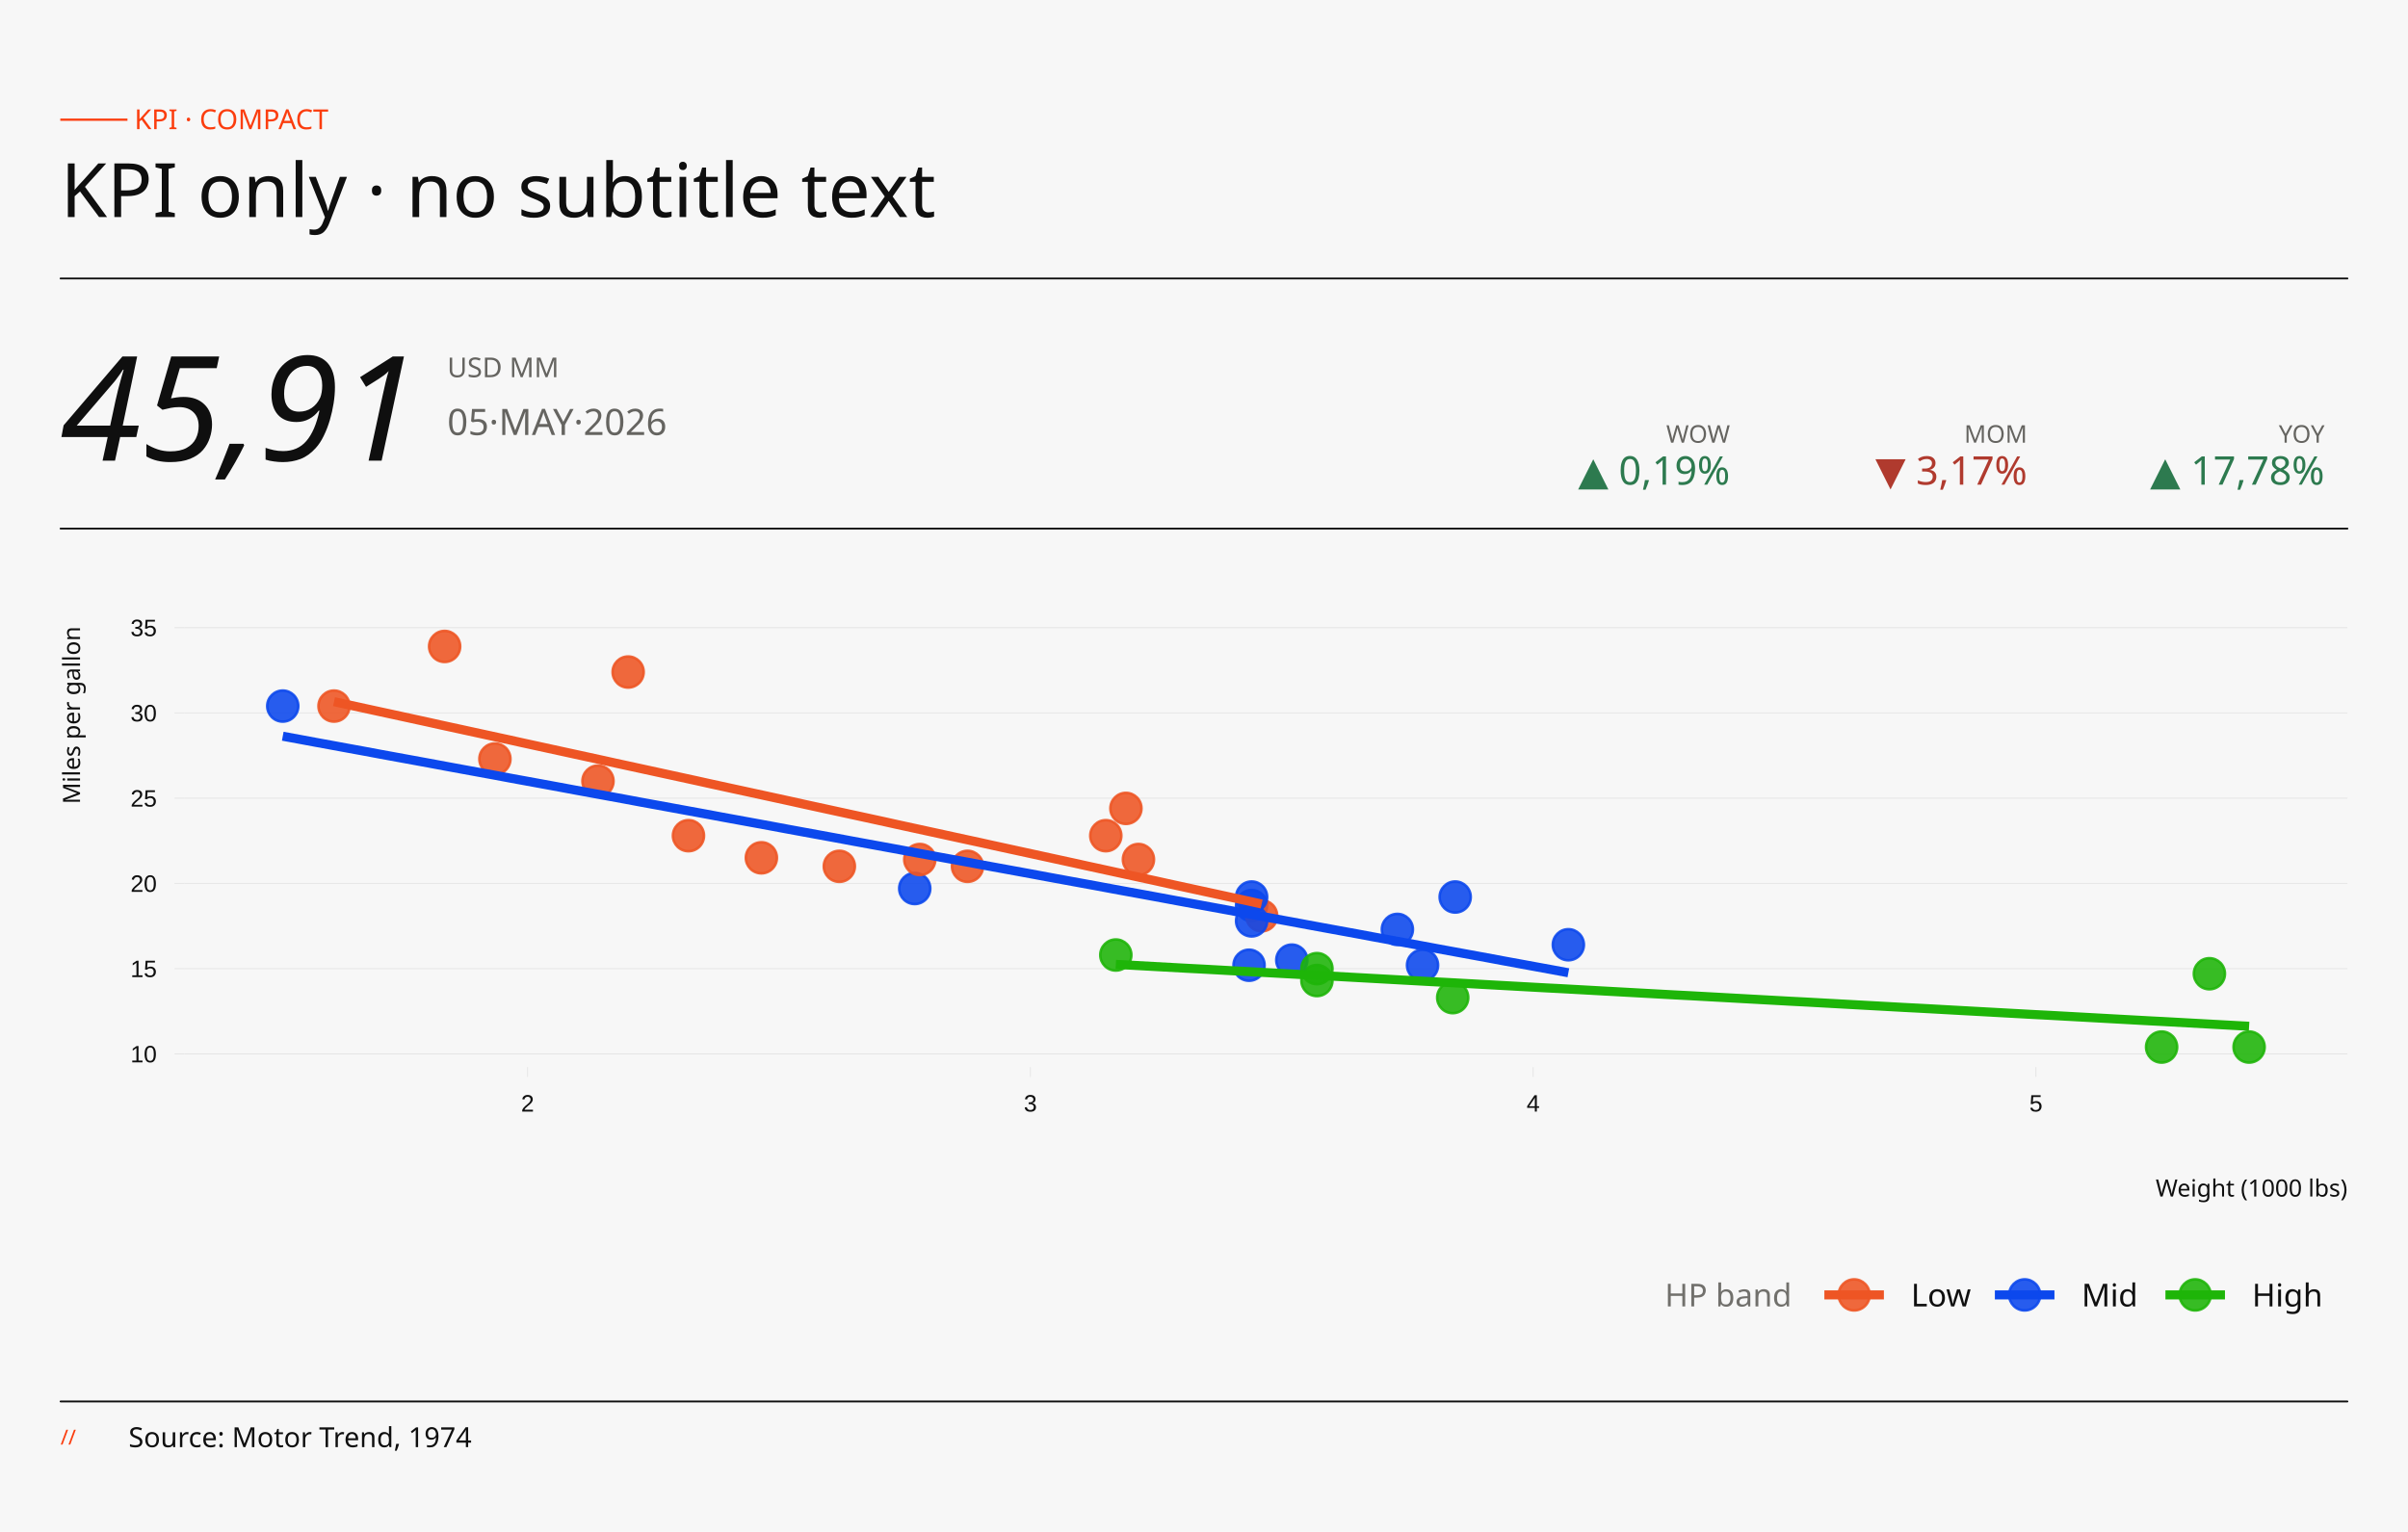
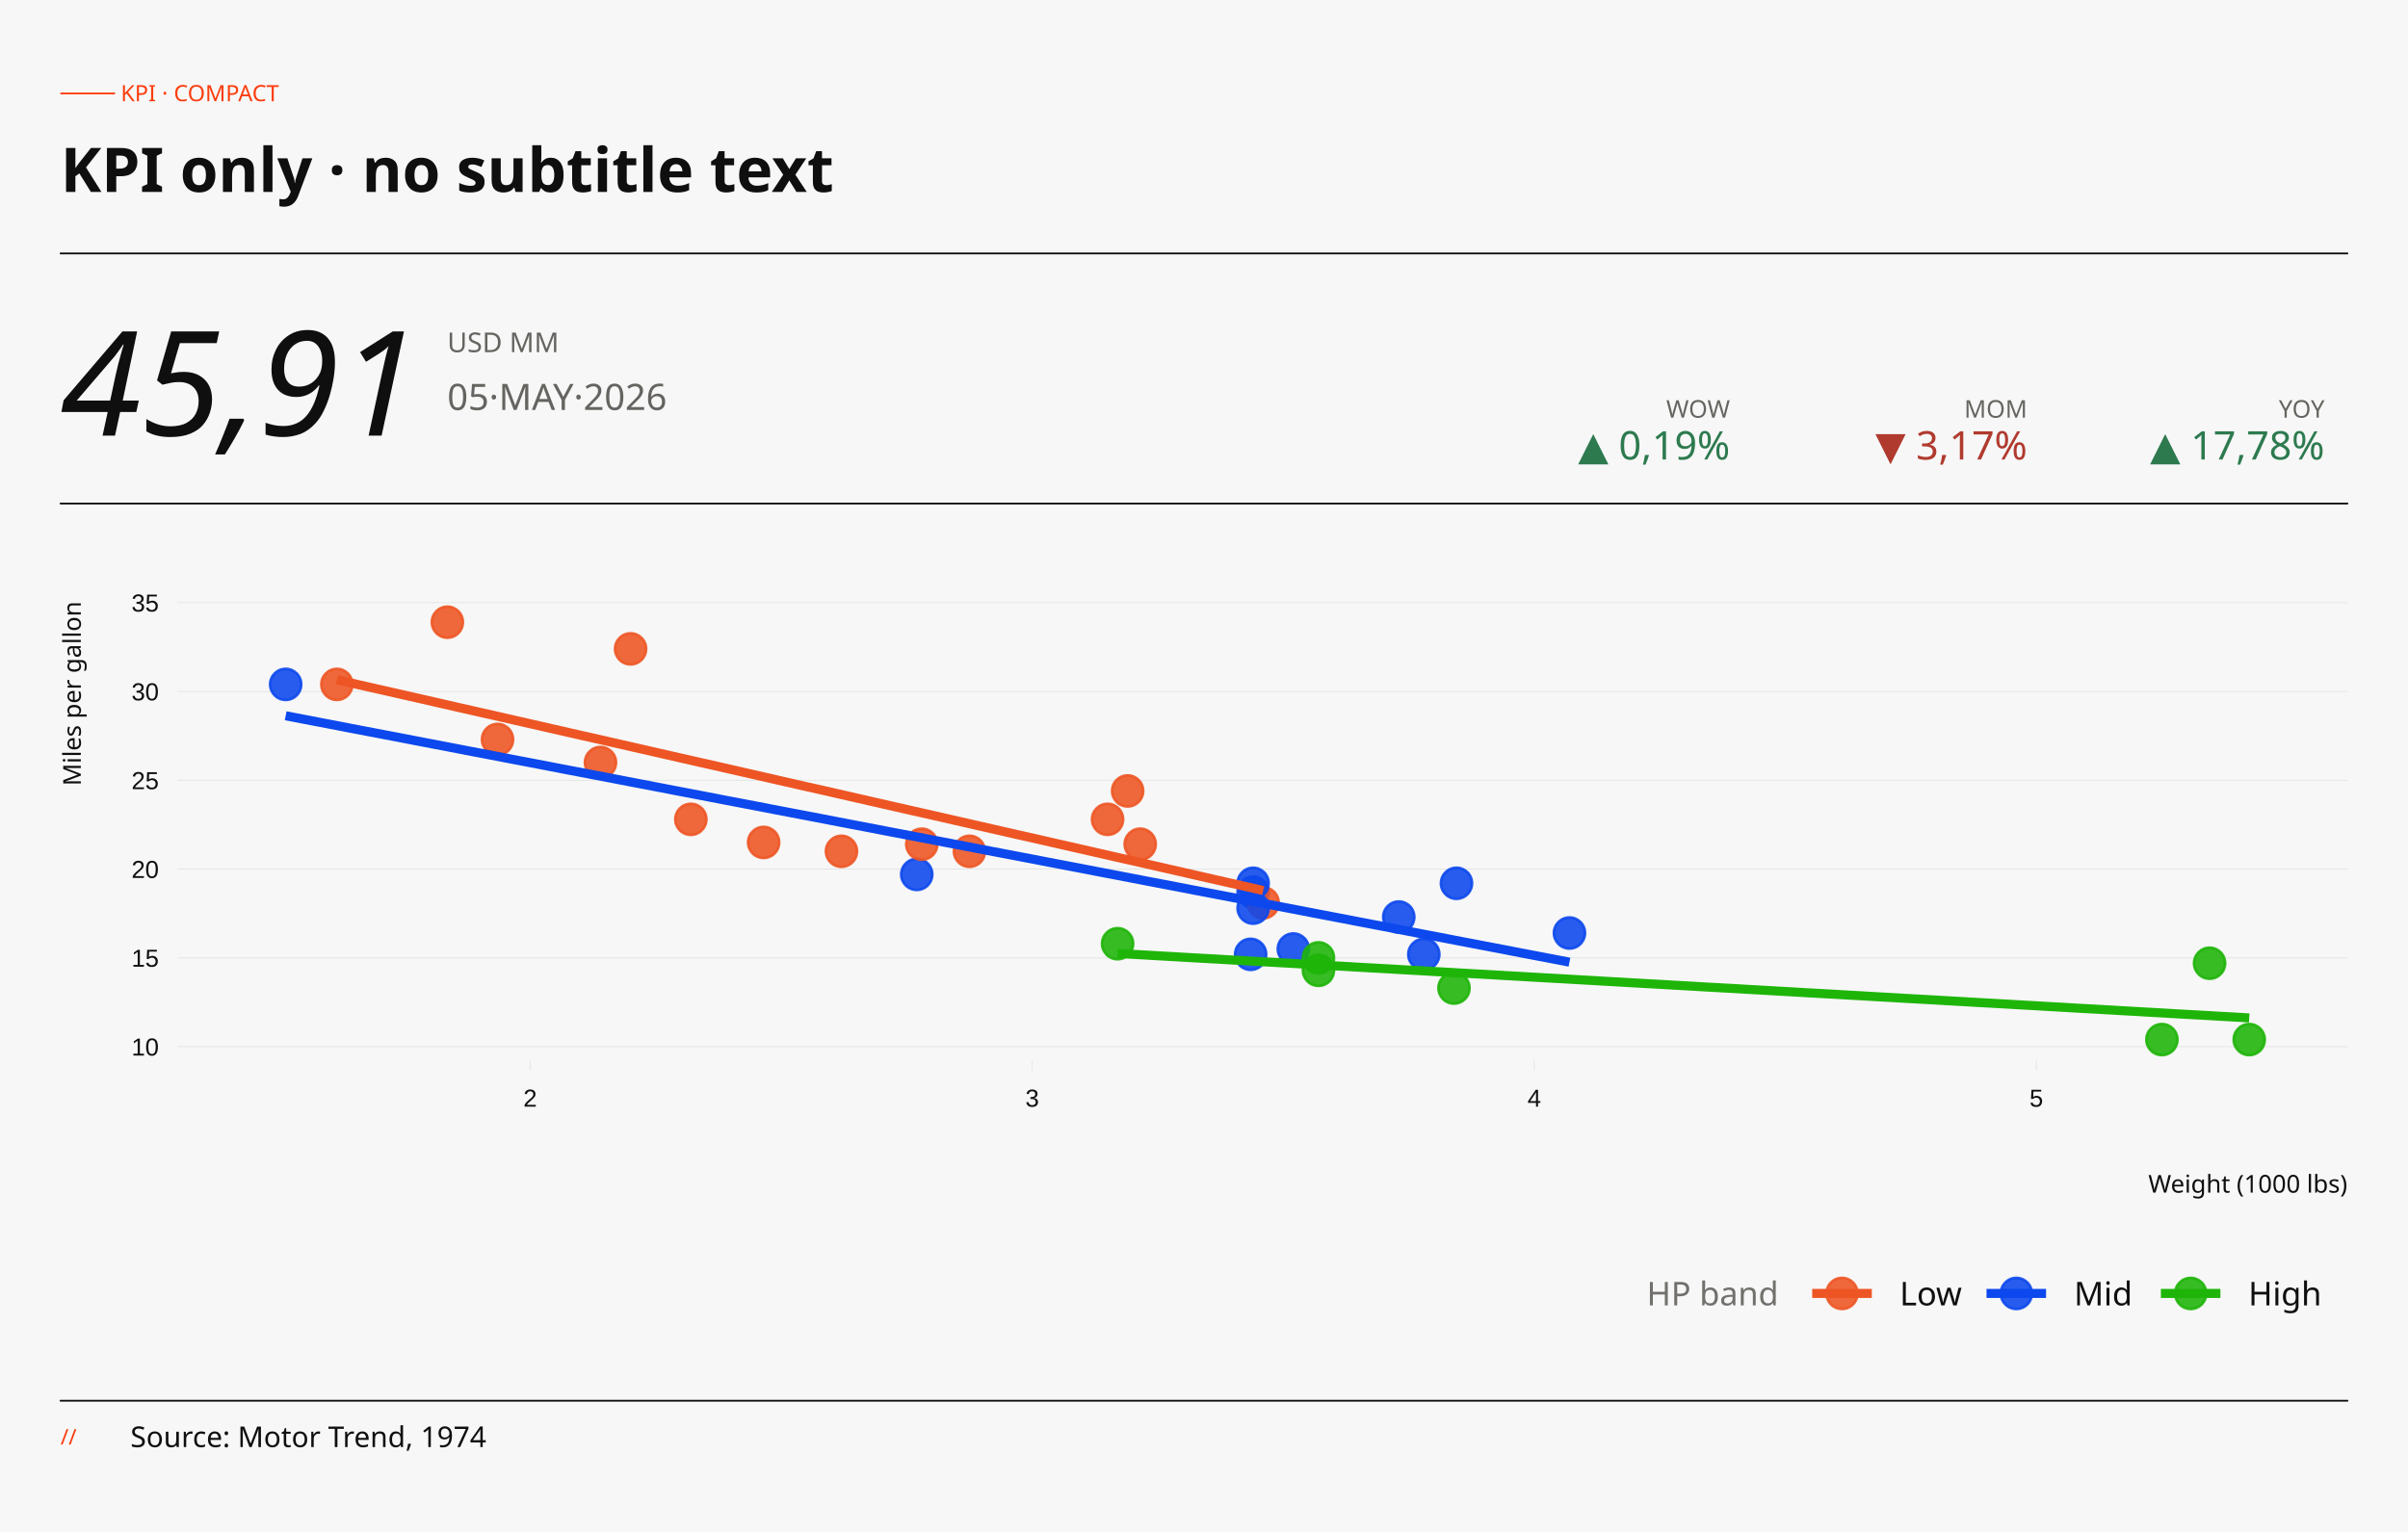
<svg xmlns="http://www.w3.org/2000/svg" width="396.00pt" height="252.00pt" viewBox="0 0 396.00 252.00">
  <g class="svglite">
    <defs>
      <style type="text/css">
    .svglite line, .svglite polyline, .svglite polygon, .svglite path, .svglite rect, .svglite circle {
      fill: none;
      stroke: #000000;
      stroke-linecap: round;
      stroke-linejoin: round;
      stroke-miterlimit: 10.00;
    }
    .svglite text {
      white-space: pre;
    }
    .svglite g.glyphgroup path {
      fill: inherit;
      stroke: none;
    }
  </style>
    </defs>
    <rect width="100%" height="100%" style="stroke: none; fill: none;" />
    <defs>
      <clipPath id="cpMC4wMHwzOTYuMDB8MC4wMHwyNTIuMDA=">
        <rect x="0.00" y="0.00" width="396.00" height="252.00" />
      </clipPath>
    </defs>
    <g clip-path="url(#cpMC4wMHwzOTYuMDB8MC4wMHwyNTIuMDA=)">
-       <rect x="0.00" y="0.00" width="396.00" height="252.00" style="stroke-width: 0.63; stroke: none; fill: #F7F7F7;" />
+       <rect x="-0" y="0.00" width="396.00" height="252.00" style="stroke-width: 0.65; stroke: none; fill: #F7F7F7;" />
    </g>
    <defs>
-       <clipPath id="cpMzAuMzN8Mzg2LjA0fDEwMy4wNHwxNzUuNTQ=">
-         <rect x="30.33" y="103.04" width="355.71" height="72.49" />
+       <clipPath id="cpMzAuODN8Mzg2LjA0fDk4LjkyfDE3NC40NQ==">
+         <rect x="30.83" y="98.92" width="355.20" height="75.53" />
      </clipPath>
    </defs>
-     <g clip-path="url(#cpMzAuMzN8Mzg2LjA0fDEwMy4wNHwxNzUuNTQ=)">
-       <rect x="30.33" y="103.04" width="355.71" height="72.49" style="stroke-width: 0.63; stroke: none; fill: #F7F7F7;" />
-       <polyline points="30.33,173.36 386.04,173.36 " style="stroke-width: 0.15; stroke: #E4E4E4; stroke-linecap: butt;" />
-       <polyline points="30.33,159.34 386.04,159.34 " style="stroke-width: 0.15; stroke: #E4E4E4; stroke-linecap: butt;" />
-       <polyline points="30.33,145.32 386.04,145.32 " style="stroke-width: 0.15; stroke: #E4E4E4; stroke-linecap: butt;" />
-       <polyline points="30.33,131.30 386.04,131.30 " style="stroke-width: 0.15; stroke: #E4E4E4; stroke-linecap: butt;" />
-       <polyline points="30.33,117.28 386.04,117.28 " style="stroke-width: 0.15; stroke: #E4E4E4; stroke-linecap: butt;" />
-       <polyline points="30.33,103.25 386.04,103.25 " style="stroke-width: 0.15; stroke: #E4E4E4; stroke-linecap: butt;" />
-       <circle cx="138.03" cy="142.51" r="2.56" style="stroke-width: 0.42; stroke: #EE5524; stroke-opacity: 0.88; fill: #EE5524; fill-opacity: 0.88;" />
-       <circle cx="159.11" cy="142.51" r="2.56" style="stroke-width: 0.42; stroke: #EE5524; stroke-opacity: 0.88; fill: #EE5524; fill-opacity: 0.88;" />
-       <circle cx="113.22" cy="137.47" r="2.56" style="stroke-width: 0.42; stroke: #EE5524; stroke-opacity: 0.88; fill: #EE5524; fill-opacity: 0.88;" />
-       <circle cx="187.22" cy="141.39" r="2.56" style="stroke-width: 0.42; stroke: #EE5524; stroke-opacity: 0.88; fill: #EE5524; fill-opacity: 0.88;" />
-       <circle cx="205.83" cy="148.96" r="2.56" style="stroke-width: 0.42; stroke: #0C48ED; stroke-opacity: 0.88; fill: #0C48ED; fill-opacity: 0.88;" />
-       <circle cx="207.48" cy="150.65" r="2.56" style="stroke-width: 0.42; stroke: #EE5524; stroke-opacity: 0.88; fill: #EE5524; fill-opacity: 0.88;" />
-       <circle cx="216.57" cy="161.30" r="2.56" style="stroke-width: 0.42; stroke: #1EB508; stroke-opacity: 0.88; fill: #1EB508; fill-opacity: 0.88;" />
-       <circle cx="185.16" cy="132.98" r="2.56" style="stroke-width: 0.42; stroke: #EE5524; stroke-opacity: 0.88; fill: #EE5524; fill-opacity: 0.88;" />
-       <circle cx="181.85" cy="137.47" r="2.56" style="stroke-width: 0.42; stroke: #EE5524; stroke-opacity: 0.88; fill: #EE5524; fill-opacity: 0.88;" />
-       <circle cx="205.83" cy="147.56" r="2.56" style="stroke-width: 0.42; stroke: #0C48ED; stroke-opacity: 0.88; fill: #0C48ED; fill-opacity: 0.88;" />
-       <circle cx="205.83" cy="151.49" r="2.56" style="stroke-width: 0.42; stroke: #0C48ED; stroke-opacity: 0.88; fill: #0C48ED; fill-opacity: 0.88;" />
-       <circle cx="257.92" cy="155.41" r="2.56" style="stroke-width: 0.42; stroke: #0C48ED; stroke-opacity: 0.88; fill: #0C48ED; fill-opacity: 0.88;" />
-       <circle cx="229.80" cy="152.89" r="2.56" style="stroke-width: 0.42; stroke: #0C48ED; stroke-opacity: 0.88; fill: #0C48ED; fill-opacity: 0.88;" />
-       <circle cx="233.94" cy="158.78" r="2.56" style="stroke-width: 0.42; stroke: #0C48ED; stroke-opacity: 0.88; fill: #0C48ED; fill-opacity: 0.88;" />
-       <circle cx="355.48" cy="172.24" r="2.56" style="stroke-width: 0.42; stroke: #1EB508; stroke-opacity: 0.88; fill: #1EB508; fill-opacity: 0.88;" />
-       <circle cx="369.87" cy="172.24" r="2.56" style="stroke-width: 0.42; stroke: #1EB508; stroke-opacity: 0.88; fill: #1EB508; fill-opacity: 0.88;" />
-       <circle cx="363.34" cy="160.18" r="2.56" style="stroke-width: 0.42; stroke: #1EB508; stroke-opacity: 0.88; fill: #1EB508; fill-opacity: 0.88;" />
-       <circle cx="103.30" cy="110.55" r="2.56" style="stroke-width: 0.42; stroke: #EE5524; stroke-opacity: 0.88; fill: #EE5524; fill-opacity: 0.88;" />
-       <circle cx="54.93" cy="116.15" r="2.56" style="stroke-width: 0.42; stroke: #EE5524; stroke-opacity: 0.88; fill: #EE5524; fill-opacity: 0.88;" />
-       <circle cx="73.12" cy="106.34" r="2.56" style="stroke-width: 0.42; stroke: #EE5524; stroke-opacity: 0.88; fill: #EE5524; fill-opacity: 0.88;" />
-       <circle cx="125.21" cy="141.11" r="2.56" style="stroke-width: 0.42; stroke: #EE5524; stroke-opacity: 0.88; fill: #EE5524; fill-opacity: 0.88;" />
-       <circle cx="212.44" cy="157.94" r="2.56" style="stroke-width: 0.42; stroke: #0C48ED; stroke-opacity: 0.88; fill: #0C48ED; fill-opacity: 0.88;" />
-       <circle cx="205.41" cy="158.78" r="2.56" style="stroke-width: 0.42; stroke: #0C48ED; stroke-opacity: 0.88; fill: #0C48ED; fill-opacity: 0.88;" />
-       <circle cx="238.90" cy="164.11" r="2.56" style="stroke-width: 0.42; stroke: #1EB508; stroke-opacity: 0.88; fill: #1EB508; fill-opacity: 0.88;" />
-       <circle cx="239.31" cy="147.56" r="2.56" style="stroke-width: 0.42; stroke: #0C48ED; stroke-opacity: 0.88; fill: #0C48ED; fill-opacity: 0.88;" />
-       <circle cx="81.39" cy="124.85" r="2.56" style="stroke-width: 0.42; stroke: #EE5524; stroke-opacity: 0.88; fill: #EE5524; fill-opacity: 0.88;" />
-       <circle cx="98.34" cy="128.49" r="2.56" style="stroke-width: 0.42; stroke: #EE5524; stroke-opacity: 0.88; fill: #EE5524; fill-opacity: 0.88;" />
-       <circle cx="46.50" cy="116.15" r="2.56" style="stroke-width: 0.42; stroke: #0C48ED; stroke-opacity: 0.88; fill: #0C48ED; fill-opacity: 0.88;" />
-       <circle cx="183.50" cy="157.10" r="2.56" style="stroke-width: 0.42; stroke: #1EB508; stroke-opacity: 0.88; fill: #1EB508; fill-opacity: 0.88;" />
-       <circle cx="150.43" cy="146.16" r="2.56" style="stroke-width: 0.42; stroke: #0C48ED; stroke-opacity: 0.88; fill: #0C48ED; fill-opacity: 0.88;" />
-       <circle cx="216.57" cy="159.34" r="2.56" style="stroke-width: 0.42; stroke: #1EB508; stroke-opacity: 0.88; fill: #1EB508; fill-opacity: 0.88;" />
-       <circle cx="151.26" cy="141.39" r="2.56" style="stroke-width: 0.42; stroke: #EE5524; stroke-opacity: 0.88; fill: #EE5524; fill-opacity: 0.88;" />
-       <polyline points="54.93,115.42 56.86,115.85 58.79,116.27 60.72,116.69 62.65,117.11 64.59,117.53 66.52,117.95 68.45,118.37 70.38,118.79 72.31,119.22 74.24,119.64 76.17,120.06 78.10,120.48 80.03,120.90 81.96,121.32 83.90,121.74 85.83,122.17 87.76,122.59 89.69,123.01 91.62,123.43 93.55,123.85 95.48,124.27 97.41,124.69 99.34,125.11 101.27,125.54 103.21,125.96 105.14,126.38 107.07,126.80 109.00,127.22 110.93,127.64 112.86,128.06 114.79,128.48 116.72,128.91 118.65,129.33 120.58,129.75 122.52,130.17 124.45,130.59 126.38,131.01 128.31,131.43 130.24,131.85 132.17,132.28 134.10,132.70 136.03,133.12 137.96,133.54 139.89,133.96 141.83,134.38 143.76,134.80 145.69,135.22 147.62,135.65 149.55,136.07 151.48,136.49 153.41,136.91 155.34,137.33 157.27,137.75 159.20,138.17 161.14,138.59 163.07,139.02 165.00,139.44 166.93,139.86 168.86,140.28 170.79,140.70 172.72,141.12 174.65,141.54 176.58,141.96 178.51,142.39 180.45,142.81 182.38,143.23 184.31,143.65 186.24,144.07 188.17,144.49 190.10,144.91 192.03,145.34 193.96,145.76 195.89,146.18 197.82,146.60 199.76,147.02 201.69,147.44 203.62,147.86 205.55,148.28 207.48,148.71 " style="stroke-width: 1.49; stroke: #EE5524; stroke-linecap: butt;" />
-       <polyline points="46.50,121.11 49.17,121.60 51.85,122.10 54.53,122.59 57.20,123.08 59.88,123.57 62.55,124.07 65.23,124.56 67.91,125.05 70.58,125.54 73.26,126.04 75.93,126.53 78.61,127.02 81.29,127.51 83.96,128.01 86.64,128.50 89.32,128.99 91.99,129.48 94.67,129.98 97.34,130.47 100.02,130.96 102.70,131.45 105.37,131.95 108.05,132.44 110.73,132.93 113.40,133.42 116.08,133.91 118.75,134.41 121.43,134.90 124.11,135.39 126.78,135.88 129.46,136.38 132.13,136.87 134.81,137.36 137.49,137.85 140.16,138.35 142.84,138.84 145.52,139.33 148.19,139.82 150.87,140.32 153.54,140.81 156.22,141.30 158.90,141.79 161.57,142.29 164.25,142.78 166.93,143.27 169.60,143.76 172.28,144.26 174.95,144.75 177.63,145.24 180.31,145.73 182.98,146.23 185.66,146.72 188.34,147.21 191.01,147.70 193.69,148.20 196.36,148.69 199.04,149.18 201.72,149.67 204.39,150.17 207.07,150.66 209.74,151.15 212.42,151.64 215.10,152.14 217.77,152.63 220.45,153.12 223.13,153.61 225.80,154.11 228.48,154.60 231.15,155.09 233.83,155.58 236.51,156.08 239.18,156.57 241.86,157.06 244.54,157.55 247.21,158.05 249.89,158.54 252.56,159.03 255.24,159.52 257.92,160.02 " style="stroke-width: 1.49; stroke: #0C48ED; stroke-linecap: butt;" />
-       <polyline points="183.50,158.64 185.86,158.77 188.22,158.90 190.58,159.03 192.94,159.16 195.30,159.29 197.66,159.41 200.02,159.54 202.37,159.67 204.73,159.80 207.09,159.93 209.45,160.06 211.81,160.19 214.17,160.32 216.53,160.44 218.89,160.57 221.25,160.70 223.61,160.83 225.97,160.96 228.32,161.09 230.68,161.22 233.04,161.35 235.40,161.48 237.76,161.60 240.12,161.73 242.48,161.86 244.84,161.99 247.20,162.12 249.56,162.25 251.91,162.38 254.27,162.51 256.63,162.63 258.99,162.76 261.35,162.89 263.71,163.02 266.07,163.15 268.43,163.28 270.79,163.41 273.15,163.54 275.51,163.67 277.86,163.79 280.22,163.92 282.58,164.05 284.94,164.18 287.30,164.31 289.66,164.44 292.02,164.57 294.38,164.70 296.74,164.82 299.10,164.95 301.46,165.08 303.81,165.21 306.17,165.34 308.53,165.47 310.89,165.60 313.25,165.73 315.61,165.85 317.97,165.98 320.33,166.11 322.69,166.24 325.05,166.37 327.41,166.50 329.76,166.63 332.12,166.76 334.48,166.89 336.84,167.01 339.20,167.14 341.56,167.27 343.92,167.40 346.28,167.53 348.64,167.66 351.00,167.79 353.36,167.92 355.71,168.04 358.07,168.17 360.43,168.30 362.79,168.43 365.15,168.56 367.51,168.69 369.87,168.82 " style="stroke-width: 1.49; stroke: #1EB508; stroke-linecap: butt;" />
+     <g clip-path="url(#cpMzAuODN8Mzg2LjA0fDk4LjkyfDE3NC40NQ==)">
+       <rect x="30.83" y="98.92" width="355.20" height="75.53" style="stroke-width: 0.65; stroke: none; fill: #F7F7F7;" />
+       <polyline points="30.83,172.18 386.04,172.18 " style="stroke-width: 0.15; stroke: #E4E4E4; stroke-linecap: butt;" />
+       <polyline points="30.83,157.57 386.04,157.57 " style="stroke-width: 0.15; stroke: #E4E4E4; stroke-linecap: butt;" />
+       <polyline points="30.83,142.96 386.04,142.96 " style="stroke-width: 0.15; stroke: #E4E4E4; stroke-linecap: butt;" />
+       <polyline points="30.83,128.36 386.04,128.36 " style="stroke-width: 0.15; stroke: #E4E4E4; stroke-linecap: butt;" />
+       <polyline points="30.83,113.75 386.04,113.75 " style="stroke-width: 0.15; stroke: #E4E4E4; stroke-linecap: butt;" />
+       <polyline points="30.83,99.14 386.04,99.14 " style="stroke-width: 0.15; stroke: #E4E4E4; stroke-linecap: butt;" />
+       <circle cx="138.38" cy="140.04" r="2.56" style="stroke-width: 0.43; stroke: #EE5524; stroke-opacity: 0.88; fill: #EE5524; fill-opacity: 0.88;" />
+       <circle cx="159.43" cy="140.04" r="2.56" style="stroke-width: 0.43; stroke: #EE5524; stroke-opacity: 0.88; fill: #EE5524; fill-opacity: 0.88;" />
+       <circle cx="113.61" cy="134.78" r="2.56" style="stroke-width: 0.43; stroke: #EE5524; stroke-opacity: 0.88; fill: #EE5524; fill-opacity: 0.88;" />
+       <circle cx="187.51" cy="138.87" r="2.56" style="stroke-width: 0.43; stroke: #EE5524; stroke-opacity: 0.88; fill: #EE5524; fill-opacity: 0.88;" />
+       <circle cx="206.08" cy="146.76" r="2.56" style="stroke-width: 0.43; stroke: #0C48ED; stroke-opacity: 0.88; fill: #0C48ED; fill-opacity: 0.88;" />
+       <circle cx="207.73" cy="148.52" r="2.56" style="stroke-width: 0.43; stroke: #EE5524; stroke-opacity: 0.88; fill: #EE5524; fill-opacity: 0.88;" />
+       <circle cx="216.82" cy="159.62" r="2.56" style="stroke-width: 0.43; stroke: #1EB508; stroke-opacity: 0.88; fill: #1EB508; fill-opacity: 0.88;" />
+       <circle cx="185.44" cy="130.11" r="2.56" style="stroke-width: 0.43; stroke: #EE5524; stroke-opacity: 0.88; fill: #EE5524; fill-opacity: 0.88;" />
+       <circle cx="182.14" cy="134.78" r="2.56" style="stroke-width: 0.43; stroke: #EE5524; stroke-opacity: 0.88; fill: #EE5524; fill-opacity: 0.88;" />
+       <circle cx="206.08" cy="145.30" r="2.56" style="stroke-width: 0.43; stroke: #0C48ED; stroke-opacity: 0.88; fill: #0C48ED; fill-opacity: 0.88;" />
+       <circle cx="206.08" cy="149.39" r="2.56" style="stroke-width: 0.43; stroke: #0C48ED; stroke-opacity: 0.88; fill: #0C48ED; fill-opacity: 0.88;" />
+       <circle cx="258.10" cy="153.48" r="2.56" style="stroke-width: 0.43; stroke: #0C48ED; stroke-opacity: 0.88; fill: #0C48ED; fill-opacity: 0.88;" />
+       <circle cx="230.03" cy="150.85" r="2.56" style="stroke-width: 0.43; stroke: #0C48ED; stroke-opacity: 0.88; fill: #0C48ED; fill-opacity: 0.88;" />
+       <circle cx="234.15" cy="156.99" r="2.56" style="stroke-width: 0.43; stroke: #0C48ED; stroke-opacity: 0.88; fill: #0C48ED; fill-opacity: 0.88;" />
+       <circle cx="355.53" cy="171.01" r="2.56" style="stroke-width: 0.43; stroke: #1EB508; stroke-opacity: 0.88; fill: #1EB508; fill-opacity: 0.88;" />
+       <circle cx="369.89" cy="171.01" r="2.56" style="stroke-width: 0.43; stroke: #1EB508; stroke-opacity: 0.88; fill: #1EB508; fill-opacity: 0.88;" />
+       <circle cx="363.37" cy="158.45" r="2.56" style="stroke-width: 0.43; stroke: #1EB508; stroke-opacity: 0.88; fill: #1EB508; fill-opacity: 0.88;" />
+       <circle cx="103.70" cy="106.74" r="2.56" style="stroke-width: 0.43; stroke: #EE5524; stroke-opacity: 0.88; fill: #EE5524; fill-opacity: 0.88;" />
+       <circle cx="55.40" cy="112.58" r="2.56" style="stroke-width: 0.43; stroke: #EE5524; stroke-opacity: 0.88; fill: #EE5524; fill-opacity: 0.88;" />
+       <circle cx="73.57" cy="102.35" r="2.56" style="stroke-width: 0.43; stroke: #EE5524; stroke-opacity: 0.88; fill: #EE5524; fill-opacity: 0.88;" />
+       <circle cx="125.58" cy="138.58" r="2.56" style="stroke-width: 0.43; stroke: #EE5524; stroke-opacity: 0.88; fill: #EE5524; fill-opacity: 0.88;" />
+       <circle cx="212.69" cy="156.11" r="2.56" style="stroke-width: 0.43; stroke: #0C48ED; stroke-opacity: 0.88; fill: #0C48ED; fill-opacity: 0.88;" />
+       <circle cx="205.67" cy="156.99" r="2.56" style="stroke-width: 0.43; stroke: #0C48ED; stroke-opacity: 0.88; fill: #0C48ED; fill-opacity: 0.88;" />
+       <circle cx="239.11" cy="162.54" r="2.56" style="stroke-width: 0.43; stroke: #1EB508; stroke-opacity: 0.88; fill: #1EB508; fill-opacity: 0.88;" />
+       <circle cx="239.52" cy="145.30" r="2.56" style="stroke-width: 0.43; stroke: #0C48ED; stroke-opacity: 0.88; fill: #0C48ED; fill-opacity: 0.88;" />
+       <circle cx="81.82" cy="121.64" r="2.56" style="stroke-width: 0.43; stroke: #EE5524; stroke-opacity: 0.88; fill: #EE5524; fill-opacity: 0.88;" />
+       <circle cx="98.75" cy="125.43" r="2.56" style="stroke-width: 0.43; stroke: #EE5524; stroke-opacity: 0.88; fill: #EE5524; fill-opacity: 0.88;" />
+       <circle cx="46.98" cy="112.58" r="2.56" style="stroke-width: 0.43; stroke: #0C48ED; stroke-opacity: 0.88; fill: #0C48ED; fill-opacity: 0.88;" />
+       <circle cx="183.79" cy="155.24" r="2.56" style="stroke-width: 0.43; stroke: #1EB508; stroke-opacity: 0.88; fill: #1EB508; fill-opacity: 0.88;" />
+       <circle cx="150.76" cy="143.84" r="2.56" style="stroke-width: 0.43; stroke: #0C48ED; stroke-opacity: 0.88; fill: #0C48ED; fill-opacity: 0.88;" />
+       <circle cx="216.82" cy="157.57" r="2.56" style="stroke-width: 0.43; stroke: #1EB508; stroke-opacity: 0.88; fill: #1EB508; fill-opacity: 0.88;" />
+       <circle cx="151.59" cy="138.87" r="2.56" style="stroke-width: 0.43; stroke: #EE5524; stroke-opacity: 0.88; fill: #EE5524; fill-opacity: 0.88;" />
+       <polyline points="55.40,111.82 57.33,112.26 59.26,112.70 61.19,113.14 63.11,113.57 65.04,114.01 66.97,114.45 68.90,114.89 70.83,115.33 72.76,115.77 74.68,116.21 76.61,116.65 78.54,117.09 80.47,117.52 82.40,117.96 84.32,118.40 86.25,118.84 88.18,119.28 90.11,119.72 92.04,120.16 93.97,120.60 95.89,121.04 97.82,121.47 99.75,121.91 101.68,122.35 103.61,122.79 105.54,123.23 107.46,123.67 109.39,124.11 111.32,124.55 113.25,124.99 115.18,125.43 117.11,125.86 119.03,126.30 120.96,126.74 122.89,127.18 124.82,127.62 126.75,128.06 128.67,128.50 130.60,128.94 132.53,129.38 134.46,129.81 136.39,130.25 138.32,130.69 140.24,131.13 142.17,131.57 144.10,132.01 146.03,132.45 147.96,132.89 149.89,133.33 151.81,133.76 153.74,134.20 155.67,134.64 157.60,135.08 159.53,135.52 161.46,135.96 163.38,136.40 165.31,136.84 167.24,137.28 169.17,137.71 171.10,138.15 173.02,138.59 174.95,139.03 176.88,139.47 178.81,139.91 180.74,140.35 182.67,140.79 184.59,141.23 186.52,141.66 188.45,142.10 190.38,142.54 192.31,142.98 194.24,143.42 196.16,143.86 198.09,144.30 200.02,144.74 201.95,145.18 203.88,145.61 205.81,146.05 207.73,146.49 " style="stroke-width: 1.49; stroke: #EE5524; stroke-linecap: butt;" />
+       <polyline points="46.98,117.74 49.65,118.26 52.32,118.77 55.00,119.28 57.67,119.80 60.34,120.31 63.01,120.82 65.69,121.33 68.36,121.85 71.03,122.36 73.70,122.87 76.38,123.39 79.05,123.90 81.72,124.41 84.39,124.93 87.07,125.44 89.74,125.95 92.41,126.47 95.08,126.98 97.75,127.49 100.43,128.00 103.10,128.52 105.77,129.03 108.44,129.54 111.12,130.06 113.79,130.57 116.46,131.08 119.13,131.60 121.81,132.11 124.48,132.62 127.15,133.14 129.82,133.65 132.50,134.16 135.17,134.67 137.84,135.19 140.51,135.70 143.19,136.21 145.86,136.73 148.53,137.24 151.20,137.75 153.88,138.27 156.55,138.78 159.22,139.29 161.89,139.81 164.56,140.32 167.24,140.83 169.91,141.34 172.58,141.86 175.25,142.37 177.93,142.88 180.60,143.40 183.27,143.91 185.94,144.42 188.62,144.94 191.29,145.45 193.96,145.96 196.63,146.48 199.31,146.99 201.98,147.50 204.65,148.01 207.32,148.53 210.00,149.04 212.67,149.55 215.34,150.07 218.01,150.58 220.68,151.09 223.36,151.61 226.03,152.12 228.70,152.63 231.37,153.15 234.05,153.66 236.72,154.17 239.39,154.69 242.06,155.20 244.74,155.71 247.41,156.22 250.08,156.74 252.75,157.25 255.43,157.76 258.10,158.28 " style="stroke-width: 1.49; stroke: #0C48ED; stroke-linecap: butt;" />
+       <polyline points="183.79,156.84 186.15,156.98 188.50,157.11 190.86,157.25 193.21,157.38 195.57,157.52 197.92,157.65 200.28,157.78 202.64,157.92 204.99,158.05 207.35,158.19 209.70,158.32 212.06,158.45 214.41,158.59 216.77,158.72 219.13,158.86 221.48,158.99 223.84,159.13 226.19,159.26 228.55,159.39 230.90,159.53 233.26,159.66 235.62,159.80 237.97,159.93 240.33,160.07 242.68,160.20 245.04,160.33 247.39,160.47 249.75,160.60 252.11,160.74 254.46,160.87 256.82,161.00 259.17,161.14 261.53,161.27 263.88,161.41 266.24,161.54 268.60,161.68 270.95,161.81 273.31,161.94 275.66,162.08 278.02,162.21 280.37,162.35 282.73,162.48 285.09,162.61 287.44,162.75 289.80,162.88 292.15,163.02 294.51,163.15 296.86,163.29 299.22,163.42 301.58,163.55 303.93,163.69 306.29,163.82 308.64,163.96 311.00,164.09 313.35,164.23 315.71,164.36 318.07,164.49 320.42,164.63 322.78,164.76 325.13,164.90 327.49,165.03 329.84,165.16 332.20,165.30 334.56,165.43 336.91,165.57 339.27,165.70 341.62,165.84 343.98,165.97 346.33,166.10 348.69,166.24 351.05,166.37 353.40,166.51 355.76,166.64 358.11,166.78 360.47,166.91 362.82,167.04 365.18,167.18 367.54,167.31 369.89,167.45 " style="stroke-width: 1.49; stroke: #1EB508; stroke-linecap: butt;" />
    </g>
    <g clip-path="url(#cpMC4wMHwzOTYuMDB8MC4wMHwyNTIuMDA=)">
-       <text x="25.79" y="174.76" text-anchor="end" style="font-size: 3.90px;fill: #0F0F0F; font-family: &quot;Arial&quot;;" textLength="4.31px" lengthAdjust="spacingAndGlyphs">10</text>
-       <text x="25.79" y="160.73" text-anchor="end" style="font-size: 3.90px;fill: #0F0F0F; font-family: &quot;Arial&quot;;" textLength="4.31px" lengthAdjust="spacingAndGlyphs">15</text>
-       <text x="25.79" y="146.71" text-anchor="end" style="font-size: 3.90px;fill: #0F0F0F; font-family: &quot;Arial&quot;;" textLength="4.31px" lengthAdjust="spacingAndGlyphs">20</text>
-       <text x="25.79" y="132.69" text-anchor="end" style="font-size: 3.90px;fill: #0F0F0F; font-family: &quot;Arial&quot;;" textLength="4.31px" lengthAdjust="spacingAndGlyphs">25</text>
-       <text x="25.79" y="118.67" text-anchor="end" style="font-size: 3.90px;fill: #0F0F0F; font-family: &quot;Arial&quot;;" textLength="4.31px" lengthAdjust="spacingAndGlyphs">30</text>
-       <text x="25.79" y="104.65" text-anchor="end" style="font-size: 3.90px;fill: #0F0F0F; font-family: &quot;Arial&quot;;" textLength="4.31px" lengthAdjust="spacingAndGlyphs">35</text>
-       <polyline points="28.71,173.36 30.33,173.36 " style="stroke-width: 0.15; stroke: #E4E4E4; stroke-linecap: butt;" />
-       <polyline points="28.71,159.34 30.33,159.34 " style="stroke-width: 0.15; stroke: #E4E4E4; stroke-linecap: butt;" />
-       <polyline points="28.71,145.32 30.33,145.32 " style="stroke-width: 0.15; stroke: #E4E4E4; stroke-linecap: butt;" />
-       <polyline points="28.71,131.30 30.33,131.30 " style="stroke-width: 0.15; stroke: #E4E4E4; stroke-linecap: butt;" />
-       <polyline points="28.71,117.28 30.33,117.28 " style="stroke-width: 0.15; stroke: #E4E4E4; stroke-linecap: butt;" />
-       <polyline points="28.71,103.25 30.33,103.25 " style="stroke-width: 0.15; stroke: #E4E4E4; stroke-linecap: butt;" />
-       <polyline points="86.76,177.15 86.76,175.54 " style="stroke-width: 0.15; stroke: #E4E4E4; stroke-linecap: butt;" />
-       <polyline points="169.45,177.15 169.45,175.54 " style="stroke-width: 0.15; stroke: #E4E4E4; stroke-linecap: butt;" />
-       <polyline points="252.13,177.15 252.13,175.54 " style="stroke-width: 0.15; stroke: #E4E4E4; stroke-linecap: butt;" />
-       <polyline points="334.81,177.15 334.81,175.54 " style="stroke-width: 0.15; stroke: #E4E4E4; stroke-linecap: butt;" />
-       <text x="86.76" y="182.85" text-anchor="middle" style="font-size: 3.90px;fill: #0F0F0F; font-family: &quot;Arial&quot;;" textLength="2.16px" lengthAdjust="spacingAndGlyphs">2</text>
-       <text x="169.45" y="182.85" text-anchor="middle" style="font-size: 3.90px;fill: #0F0F0F; font-family: &quot;Arial&quot;;" textLength="2.16px" lengthAdjust="spacingAndGlyphs">3</text>
-       <text x="252.13" y="182.85" text-anchor="middle" style="font-size: 3.90px;fill: #0F0F0F; font-family: &quot;Arial&quot;;" textLength="2.16px" lengthAdjust="spacingAndGlyphs">4</text>
-       <text x="334.81" y="182.85" text-anchor="middle" style="font-size: 3.90px;fill: #0F0F0F; font-family: &quot;Arial&quot;;" textLength="2.16px" lengthAdjust="spacingAndGlyphs">5</text>
-       <text x="386.04" y="196.83" text-anchor="end" style="font-size: 3.90px; font-weight: 100;fill: #0F0F0F; font-family: &quot;JetBrains Mono&quot;;" textLength="39.58px" lengthAdjust="spacingAndGlyphs">Weight (1000 lbs)</text>
-       <text transform="translate(13.16,103.04) rotate(-90)" text-anchor="end" style="font-size: 3.90px; font-weight: 100;fill: #0F0F0F; font-family: &quot;JetBrains Mono&quot;;" textLength="37.25px" lengthAdjust="spacingAndGlyphs">Miles per gallon</text>
-       <rect x="270.56" y="203.66" width="115.48" height="18.72" style="stroke-width: 0.75; stroke: none;" />
-       <rect x="270.56" y="203.66" width="115.48" height="18.72" style="stroke-width: 0.63; stroke: none; fill: #F7F7F7;" />
-       <text x="273.79" y="214.91" style="font-size: 5.20px;fill: #71706C; font-family: &quot;JetBrains Mono&quot;;" textLength="21.77px" lengthAdjust="spacingAndGlyphs">HP band</text>
-       <rect x="298.80" y="206.89" width="12.24" height="12.24" style="stroke-width: 0.63; stroke: none; fill: #F7F7F7;" />
-       <circle cx="304.92" cy="213.01" r="2.56" style="stroke-width: 0.42; stroke: #EE5524; stroke-opacity: 0.88; fill: #EE5524; fill-opacity: 0.88;" />
-       <line x1="300.02" y1="213.01" x2="309.81" y2="213.01" style="stroke-width: 1.49; stroke: #EE5524; stroke-linecap: butt;" />
-       <rect x="326.84" y="206.89" width="12.24" height="12.24" style="stroke-width: 0.63; stroke: none; fill: #F7F7F7;" />
-       <circle cx="332.96" cy="213.01" r="2.56" style="stroke-width: 0.42; stroke: #0C48ED; stroke-opacity: 0.88; fill: #0C48ED; fill-opacity: 0.88;" />
-       <line x1="328.06" y1="213.01" x2="337.86" y2="213.01" style="stroke-width: 1.49; stroke: #0C48ED; stroke-linecap: butt;" />
-       <rect x="354.88" y="206.89" width="12.24" height="12.24" style="stroke-width: 0.63; stroke: none; fill: #F7F7F7;" />
-       <circle cx="361.00" cy="213.01" r="2.56" style="stroke-width: 0.42; stroke: #1EB508; stroke-opacity: 0.88; fill: #1EB508; fill-opacity: 0.88;" />
-       <line x1="356.11" y1="213.01" x2="365.90" y2="213.01" style="stroke-width: 1.49; stroke: #1EB508; stroke-linecap: butt;" />
-       <text x="314.27" y="214.91" style="font-size: 5.20px;fill: #0F0F0F; font-family: &quot;JetBrains Mono&quot;;" textLength="9.33px" lengthAdjust="spacingAndGlyphs">Low</text>
-       <text x="342.32" y="214.91" style="font-size: 5.20px;fill: #0F0F0F; font-family: &quot;JetBrains Mono&quot;;" textLength="9.33px" lengthAdjust="spacingAndGlyphs">Mid</text>
-       <text x="370.36" y="214.91" style="font-size: 5.20px;fill: #0F0F0F; font-family: &quot;JetBrains Mono&quot;;" textLength="12.44px" lengthAdjust="spacingAndGlyphs">High</text>
-       <polyline points="9.96,45.81 386.04,45.81 " style="stroke-width: 0.30; stroke: #0F0F0F;" />
-       <polyline points="9.96,86.95 386.04,86.95 " style="stroke-width: 0.30; stroke: #0F0F0F;" />
-       <text x="9.96" y="75.78" style="font-size: 24.00px; font-style: italic;fill: #0F0F0F; font-family: &quot;Fraunces 9pt&quot;;" textLength="57.61px" lengthAdjust="spacingAndGlyphs">45,91</text>
-       <text x="73.55" y="62.05" style="font-size: 4.50px;fill: #656460; font-family: &quot;JetBrains Mono&quot;;" textLength="16.22px" lengthAdjust="spacingAndGlyphs">USD MM</text>
-       <text x="73.55" y="71.56" style="font-size: 6.00px;fill: #656460; font-family: &quot;JetBrains Mono&quot;;" textLength="39.53px" lengthAdjust="spacingAndGlyphs">05·MAY·2026</text>
-       <text x="284.50" y="72.82" text-anchor="end" style="font-size: 4.00px;fill: #656460; font-family: &quot;JetBrains Mono&quot;;" textLength="7.22px" lengthAdjust="spacingAndGlyphs">WOW</text>
-       <text x="284.50" y="79.72" text-anchor="end" style="font-size: 6.50px;fill: #2D7A4F; font-family: &quot;JetBrains Mono&quot;;" textLength="27.34px" lengthAdjust="spacingAndGlyphs">▲ 0,19%</text>
-       <text x="333.39" y="72.82" text-anchor="end" style="font-size: 4.00px;fill: #656460; font-family: &quot;JetBrains Mono&quot;;" textLength="7.22px" lengthAdjust="spacingAndGlyphs">MOM</text>
-       <text x="333.39" y="79.72" text-anchor="end" style="font-size: 6.50px;fill: #B03A2E; font-family: &quot;JetBrains Mono&quot;;" textLength="27.34px" lengthAdjust="spacingAndGlyphs">▼ 3,17%</text>
-       <text x="382.28" y="72.82" text-anchor="end" style="font-size: 4.00px;fill: #656460; font-family: &quot;JetBrains Mono&quot;;" textLength="7.22px" lengthAdjust="spacingAndGlyphs">YOY</text>
-       <text x="382.28" y="79.72" text-anchor="end" style="font-size: 6.50px;fill: #2D7A4F; font-family: &quot;JetBrains Mono&quot;;" textLength="31.25px" lengthAdjust="spacingAndGlyphs">▲ 17,78%</text>
-       <text x="9.96" y="35.70" style="font-size: 12.35px;fill: #0F0F0F; font-family: &quot;Archivo&quot;;" textLength="133.95px" lengthAdjust="spacingAndGlyphs">KPI only · no subtitle text</text>
-       <text x="9.96" y="21.25" style="font-size: 4.55px;fill: #FB3D0E; font-family: &quot;JetBrains Mono&quot;;" textLength="49.22px" lengthAdjust="spacingAndGlyphs">──── KPI · COMPACT</text>
-       <text x="9.96" y="237.63" style="font-size: 3.41px; font-weight: 100;fill: #FB3D0E; font-family: &quot;JetBrains Mono&quot;;" textLength="8.19px" lengthAdjust="spacingAndGlyphs">//  </text>
-       <text x="21.14" y="238.05" style="font-size: 4.55px; font-weight: 100;fill: #0F0F0F; font-family: &quot;JetBrains Mono&quot;;" textLength="68.36px" lengthAdjust="spacingAndGlyphs">Source: Motor Trend, 1974</text>
-       <polyline points="9.96,230.54 386.04,230.54 " style="stroke-width: 0.30; stroke: #0F0F0F;" />
+       <text x="26.13" y="173.63" text-anchor="end" style="font-size: 4.05px;fill: #0F0F0F; font-family: &quot;Arial&quot;;" textLength="4.50px" lengthAdjust="spacingAndGlyphs">10</text>
+       <text x="26.13" y="159.02" text-anchor="end" style="font-size: 4.05px;fill: #0F0F0F; font-family: &quot;Arial&quot;;" textLength="4.50px" lengthAdjust="spacingAndGlyphs">15</text>
+       <text x="26.13" y="144.42" text-anchor="end" style="font-size: 4.05px;fill: #0F0F0F; font-family: &quot;Arial&quot;;" textLength="4.50px" lengthAdjust="spacingAndGlyphs">20</text>
+       <text x="26.13" y="129.81" text-anchor="end" style="font-size: 4.05px;fill: #0F0F0F; font-family: &quot;Arial&quot;;" textLength="4.50px" lengthAdjust="spacingAndGlyphs">25</text>
+       <text x="26.13" y="115.20" text-anchor="end" style="font-size: 4.05px;fill: #0F0F0F; font-family: &quot;Arial&quot;;" textLength="4.50px" lengthAdjust="spacingAndGlyphs">30</text>
+       <text x="26.13" y="100.59" text-anchor="end" style="font-size: 4.05px;fill: #0F0F0F; font-family: &quot;Arial&quot;;" textLength="4.50px" lengthAdjust="spacingAndGlyphs">35</text>
+       <polyline points="29.15,172.18 30.83,172.18 " style="stroke-width: 0.15; stroke: #E4E4E4; stroke-linecap: butt;" />
+       <polyline points="29.15,157.57 30.83,157.57 " style="stroke-width: 0.15; stroke: #E4E4E4; stroke-linecap: butt;" />
+       <polyline points="29.15,142.96 30.83,142.96 " style="stroke-width: 0.15; stroke: #E4E4E4; stroke-linecap: butt;" />
+       <polyline points="29.15,128.36 30.83,128.36 " style="stroke-width: 0.15; stroke: #E4E4E4; stroke-linecap: butt;" />
+       <polyline points="29.15,113.75 30.83,113.75 " style="stroke-width: 0.15; stroke: #E4E4E4; stroke-linecap: butt;" />
+       <polyline points="29.15,99.14 30.83,99.14 " style="stroke-width: 0.15; stroke: #E4E4E4; stroke-linecap: butt;" />
+       <polyline points="87.19,176.13 87.19,174.45 " style="stroke-width: 0.15; stroke: #E4E4E4; stroke-linecap: butt;" />
+       <polyline points="169.75,176.13 169.75,174.45 " style="stroke-width: 0.15; stroke: #E4E4E4; stroke-linecap: butt;" />
+       <polyline points="252.32,176.13 252.32,174.45 " style="stroke-width: 0.15; stroke: #E4E4E4; stroke-linecap: butt;" />
+       <polyline points="334.88,176.13 334.88,174.45 " style="stroke-width: 0.15; stroke: #E4E4E4; stroke-linecap: butt;" />
+       <text x="87.19" y="182.05" text-anchor="middle" style="font-size: 4.05px;fill: #0F0F0F; font-family: &quot;Arial&quot;;" textLength="2.25px" lengthAdjust="spacingAndGlyphs">2</text>
+       <text x="169.75" y="182.05" text-anchor="middle" style="font-size: 4.05px;fill: #0F0F0F; font-family: &quot;Arial&quot;;" textLength="2.25px" lengthAdjust="spacingAndGlyphs">3</text>
+       <text x="252.32" y="182.05" text-anchor="middle" style="font-size: 4.05px;fill: #0F0F0F; font-family: &quot;Arial&quot;;" textLength="2.25px" lengthAdjust="spacingAndGlyphs">4</text>
+       <text x="334.88" y="182.05" text-anchor="middle" style="font-size: 4.05px;fill: #0F0F0F; font-family: &quot;Arial&quot;;" textLength="2.25px" lengthAdjust="spacingAndGlyphs">5</text>
+       <text x="386.04" y="196.19" text-anchor="end" style="font-size: 4.05px; font-weight: 100;fill: #0F0F0F; font-family: &quot;JetBrains Mono&quot;;" textLength="41.17px" lengthAdjust="spacingAndGlyphs">Weight (1000 lbs)</text>
+       <text transform="translate(13.29,98.92) rotate(-90)" text-anchor="end" style="font-size: 4.05px; font-weight: 100;fill: #0F0F0F; font-family: &quot;JetBrains Mono&quot;;" textLength="38.75px" lengthAdjust="spacingAndGlyphs">Miles per gallon</text>
+       <rect x="267.43" y="203.29" width="118.60" height="18.96" style="stroke-width: 0.75; stroke: none;" />
+       <rect x="267.43" y="203.29" width="118.60" height="18.96" style="stroke-width: 0.65; stroke: none; fill: #F7F7F7;" />
+       <text x="270.80" y="214.74" style="font-size: 5.40px;fill: #71706C; font-family: &quot;JetBrains Mono&quot;;" textLength="22.64px" lengthAdjust="spacingAndGlyphs">HP band</text>
+       <rect x="296.80" y="206.65" width="12.24" height="12.24" style="stroke-width: 0.65; stroke: none; fill: #F7F7F7;" />
+       <circle cx="302.92" cy="212.77" r="2.56" style="stroke-width: 0.43; stroke: #EE5524; stroke-opacity: 0.88; fill: #EE5524; fill-opacity: 0.88;" />
+       <line x1="298.02" y1="212.77" x2="307.82" y2="212.77" style="stroke-width: 1.49; stroke: #EE5524; stroke-linecap: butt;" />
+       <rect x="325.47" y="206.65" width="12.24" height="12.24" style="stroke-width: 0.65; stroke: none; fill: #F7F7F7;" />
+       <circle cx="331.59" cy="212.77" r="2.56" style="stroke-width: 0.43; stroke: #0C48ED; stroke-opacity: 0.88; fill: #0C48ED; fill-opacity: 0.88;" />
+       <line x1="326.69" y1="212.77" x2="336.48" y2="212.77" style="stroke-width: 1.49; stroke: #0C48ED; stroke-linecap: butt;" />
+       <rect x="354.14" y="206.65" width="12.24" height="12.24" style="stroke-width: 0.65; stroke: none; fill: #F7F7F7;" />
+       <circle cx="360.26" cy="212.77" r="2.56" style="stroke-width: 0.43; stroke: #1EB508; stroke-opacity: 0.88; fill: #1EB508; fill-opacity: 0.88;" />
+       <line x1="355.36" y1="212.77" x2="365.15" y2="212.77" style="stroke-width: 1.49; stroke: #1EB508; stroke-linecap: butt;" />
+       <text x="312.40" y="214.74" style="font-size: 5.40px;fill: #0F0F0F; font-family: &quot;JetBrains Mono&quot;;" textLength="9.70px" lengthAdjust="spacingAndGlyphs">Low</text>
+       <text x="341.07" y="214.74" style="font-size: 5.40px;fill: #0F0F0F; font-family: &quot;JetBrains Mono&quot;;" textLength="9.70px" lengthAdjust="spacingAndGlyphs">Mid</text>
+       <text x="369.74" y="214.74" style="font-size: 5.40px;fill: #0F0F0F; font-family: &quot;JetBrains Mono&quot;;" textLength="12.94px" lengthAdjust="spacingAndGlyphs">High</text>
+       <polyline points="9.96,41.69 386.04,41.69 " style="stroke-width: 0.30; stroke: #0F0F0F;" />
+       <polyline points="9.96,82.83 386.04,82.83 " style="stroke-width: 0.30; stroke: #0F0F0F;" />
+       <text x="9.96" y="71.66" style="font-size: 24.00px; font-style: italic;fill: #0F0F0F; font-family: &quot;Fraunces 9pt&quot;;" textLength="57.61px" lengthAdjust="spacingAndGlyphs">45,91</text>
+       <text x="73.55" y="57.93" style="font-size: 4.50px;fill: #656460; font-family: &quot;JetBrains Mono&quot;;" textLength="16.22px" lengthAdjust="spacingAndGlyphs">USD MM</text>
+       <text x="73.55" y="67.44" style="font-size: 6.00px;fill: #656460; font-family: &quot;JetBrains Mono&quot;;" textLength="39.53px" lengthAdjust="spacingAndGlyphs">05·MAY·2026</text>
+       <text x="284.50" y="68.70" text-anchor="end" style="font-size: 4.00px;fill: #656460; font-family: &quot;JetBrains Mono&quot;;" textLength="7.22px" lengthAdjust="spacingAndGlyphs">WOW</text>
+       <text x="284.50" y="75.59" text-anchor="end" style="font-size: 6.50px;fill: #2D7A4F; font-family: &quot;JetBrains Mono&quot;;" textLength="27.34px" lengthAdjust="spacingAndGlyphs">▲ 0,19%</text>
+       <text x="333.39" y="68.70" text-anchor="end" style="font-size: 4.00px;fill: #656460; font-family: &quot;JetBrains Mono&quot;;" textLength="7.22px" lengthAdjust="spacingAndGlyphs">MOM</text>
+       <text x="333.39" y="75.59" text-anchor="end" style="font-size: 6.50px;fill: #B03A2E; font-family: &quot;JetBrains Mono&quot;;" textLength="27.34px" lengthAdjust="spacingAndGlyphs">▼ 3,17%</text>
+       <text x="382.28" y="68.70" text-anchor="end" style="font-size: 4.00px;fill: #656460; font-family: &quot;JetBrains Mono&quot;;" textLength="7.22px" lengthAdjust="spacingAndGlyphs">YOY</text>
+       <text x="382.28" y="75.59" text-anchor="end" style="font-size: 6.50px;fill: #2D7A4F; font-family: &quot;JetBrains Mono&quot;;" textLength="31.25px" lengthAdjust="spacingAndGlyphs">▲ 17,78%</text>
+       <text x="9.96" y="31.57" style="font-size: 10.12px; font-weight: 600;fill: #0F0F0F; font-family: &quot;Archivo&quot;;" textLength="114.08px" lengthAdjust="spacingAndGlyphs">KPI only · no subtitle text</text>
+       <text x="9.96" y="16.65" style="font-size: 3.71px;fill: #FB3D0E; font-family: &quot;JetBrains Mono&quot;;" textLength="39.94px" lengthAdjust="spacingAndGlyphs">──── KPI · COMPACT</text>
+       <text x="9.96" y="237.62" style="font-size: 3.54px; font-weight: 100;fill: #FB3D0E; font-family: &quot;JetBrains Mono&quot;;" textLength="8.50px" lengthAdjust="spacingAndGlyphs">//  </text>
+       <text x="21.45" y="238.05" style="font-size: 4.72px; font-weight: 100;fill: #0F0F0F; font-family: &quot;JetBrains Mono&quot;;" textLength="70.70px" lengthAdjust="spacingAndGlyphs">Source: Motor Trend, 1974</text>
+       <polyline points="9.96,230.42 386.04,230.42 " style="stroke-width: 0.30; stroke: #0F0F0F;" />
    </g>
  </g>
</svg>
